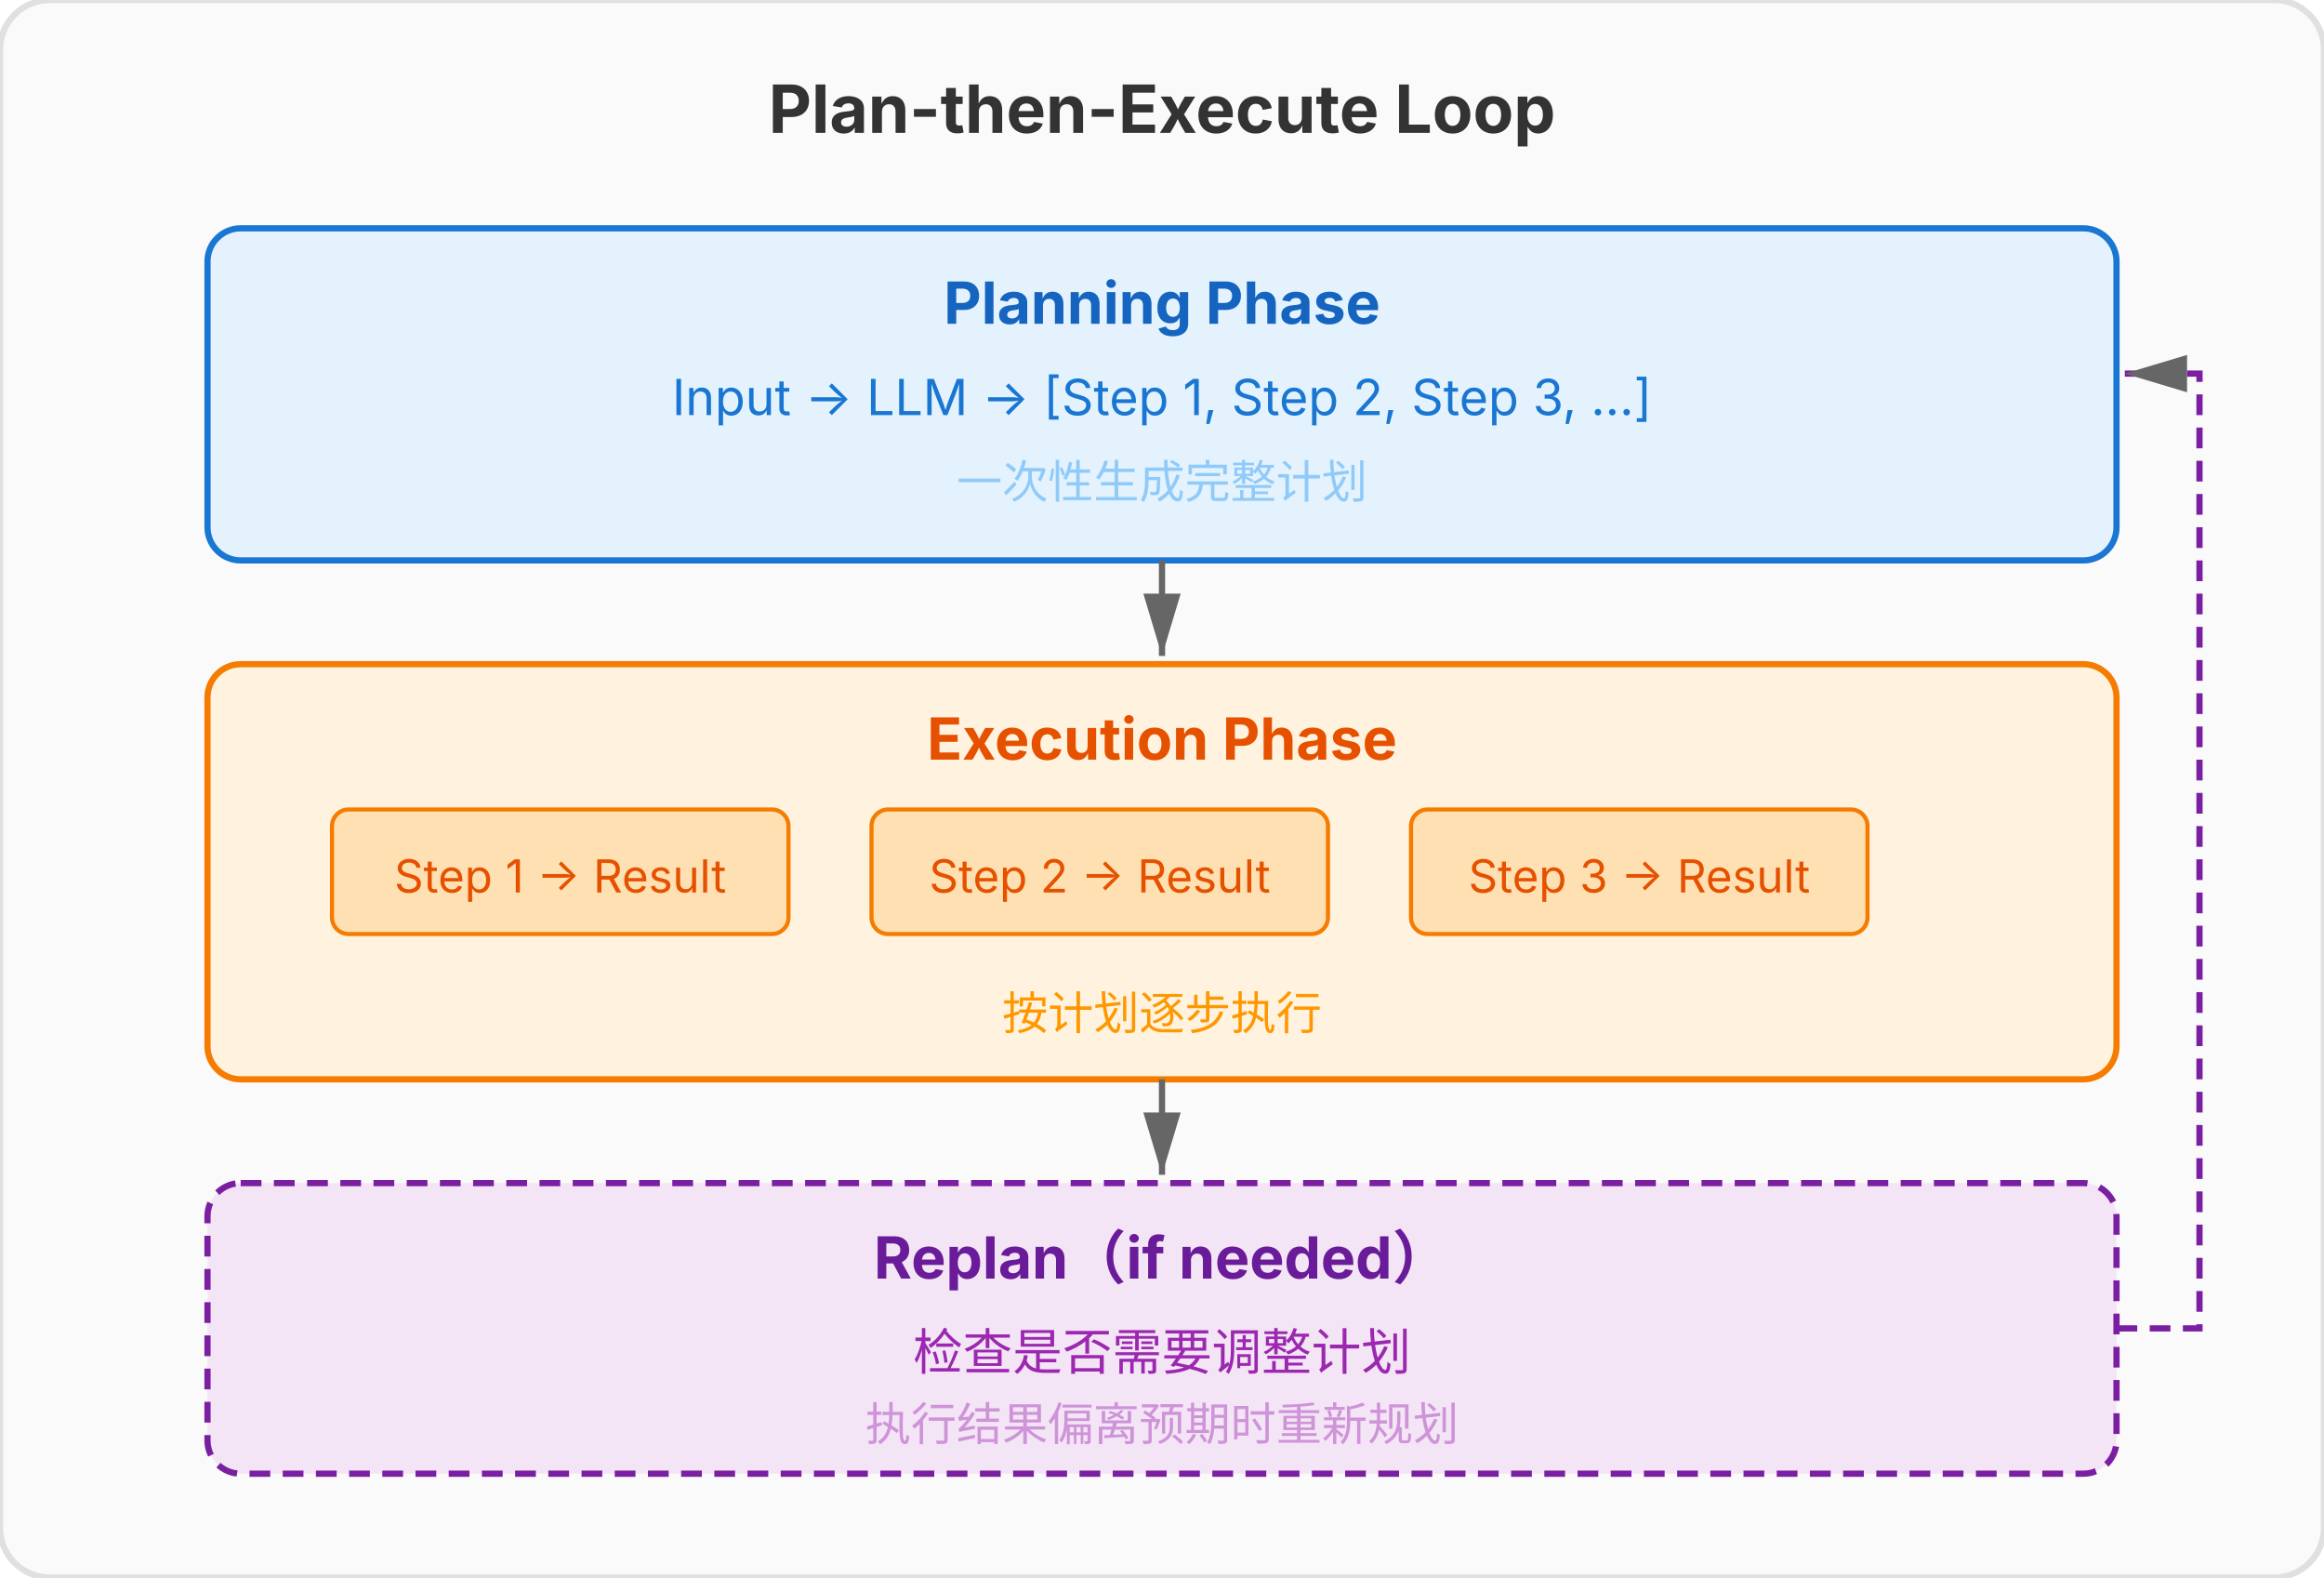
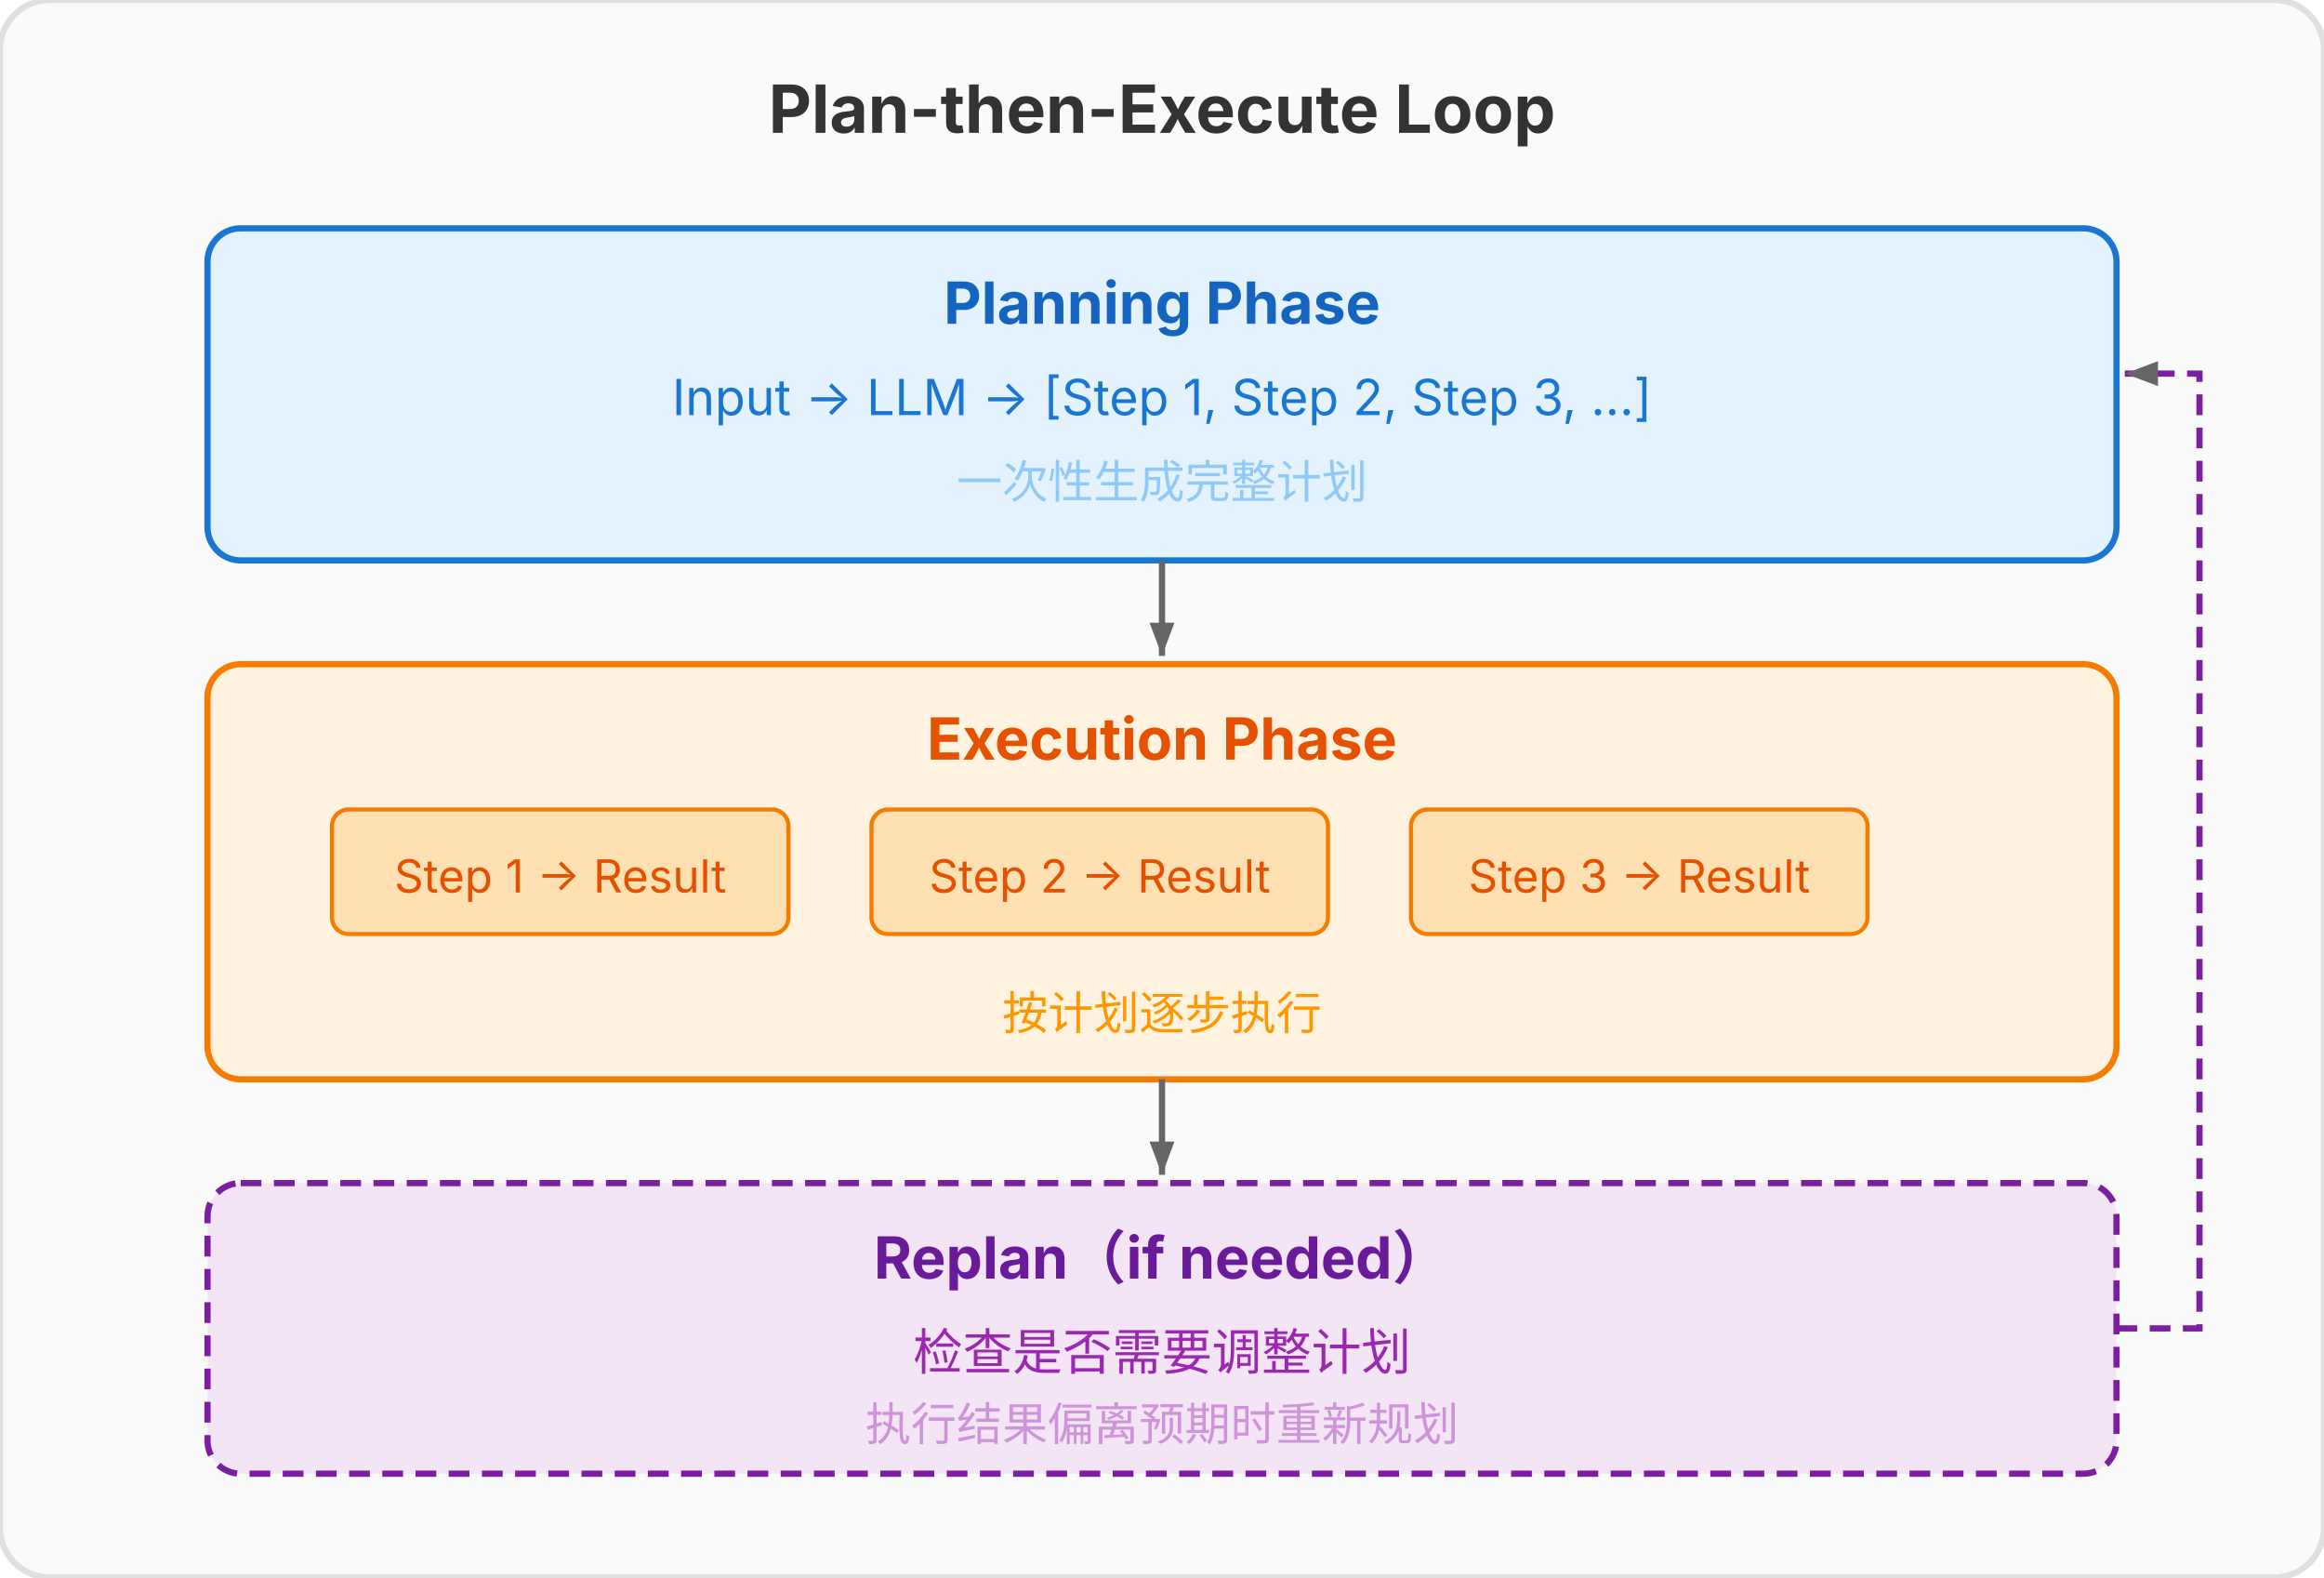
<svg xmlns="http://www.w3.org/2000/svg" viewBox="0 0 560 380" font-family="-apple-system, 'Segoe UI', 'PingFang SC', 'Microsoft YaHei', sans-serif">
-   <defs>
-     <marker id="arrow" viewBox="0 0 10 6" refX="10" refY="3" markerWidth="10" markerHeight="6" orient="auto-start-reverse">
-       <path d="M0,0 L10,3 L0,6 Z" fill="#666" />
-     </marker>
-   </defs>
  <rect width="560" height="380" rx="12" fill="#fafafa" stroke="#e0e0e0" stroke-width="1.5" />
  <text x="280" y="32" text-anchor="middle" font-size="16" font-weight="bold" fill="#333">Plan-then-Execute Loop</text>
  <rect x="50" y="55" width="460" height="80" rx="8" fill="#E3F2FD" stroke="#1976D2" stroke-width="1.5" />
  <text x="280" y="78" text-anchor="middle" font-size="14" font-weight="bold" fill="#1565C0">Planning Phase</text>
  <text x="280" y="100" text-anchor="middle" font-size="12" fill="#1976D2">Input → LLM → [Step 1, Step 2, Step 3, ...]</text>
  <text x="280" y="120" text-anchor="middle" font-size="11" fill="#90CAF9">一次性生成完整计划</text>
-   <line x1="280" y1="135" x2="280" y2="158" stroke="#666" stroke-width="1.5" marker-end="url(#arrow)" />
+   <line x1="280" y1="135" x2="280" y2="158" stroke="#666" stroke-width="1.5" />
  <rect x="50" y="160" width="460" height="100" rx="8" fill="#FFF3E0" stroke="#F57C00" stroke-width="1.5" />
  <text x="280" y="183" text-anchor="middle" font-size="14" font-weight="bold" fill="#E65100">Execution Phase</text>
  <rect x="80" y="195" width="110" height="30" rx="4" fill="#FFE0B2" stroke="#F57C00" stroke-width="1" />
  <text x="135" y="215" text-anchor="middle" font-size="11" fill="#E65100">Step 1 → Result</text>
  <rect x="210" y="195" width="110" height="30" rx="4" fill="#FFE0B2" stroke="#F57C00" stroke-width="1" />
  <text x="265" y="215" text-anchor="middle" font-size="11" fill="#E65100">Step 2 → Result</text>
  <rect x="340" y="195" width="110" height="30" rx="4" fill="#FFE0B2" stroke="#F57C00" stroke-width="1" />
  <text x="395" y="215" text-anchor="middle" font-size="11" fill="#E65100">Step 3 → Result</text>
  <text x="280" y="248" text-anchor="middle" font-size="11" fill="#FF9800">按计划逐步执行</text>
-   <line x1="280" y1="260" x2="280" y2="283" stroke="#666" stroke-width="1.5" marker-end="url(#arrow)" />
+   <line x1="280" y1="260" x2="280" y2="283" stroke="#666" stroke-width="1.5" />
  <rect x="50" y="285" width="460" height="70" rx="8" fill="#F3E5F5" stroke="#7B1FA2" stroke-width="1.5" stroke-dasharray="5,3" />
  <text x="280" y="308" text-anchor="middle" font-size="14" font-weight="bold" fill="#6A1B9A">Replan（if needed）</text>
  <text x="280" y="330" text-anchor="middle" font-size="12" fill="#9C27B0">检查是否需要调整计划</text>
  <text x="280" y="347" text-anchor="middle" font-size="11" fill="#CE93D8">执行结果偏离预期时重新规划</text>
-   <path d="M 510 320 L 530 320 L 530 90 L 512 90" fill="none" stroke="#7B1FA2" stroke-width="1.5" stroke-dasharray="5,3" marker-end="url(#arrow)" />
+   <path d="M 510 320 L 530 320 L 530 90 L 512 90" fill="none" stroke="#7B1FA2" stroke-width="1.5" stroke-dasharray="5,3" />
+   <polygon points="280,158 277,150 283,150" fill="#666" />
+   <polygon points="280,283 277,275 283,275" fill="#666" />
+   <polygon points="512,90 520,87 520,93" fill="#666" />
</svg>
